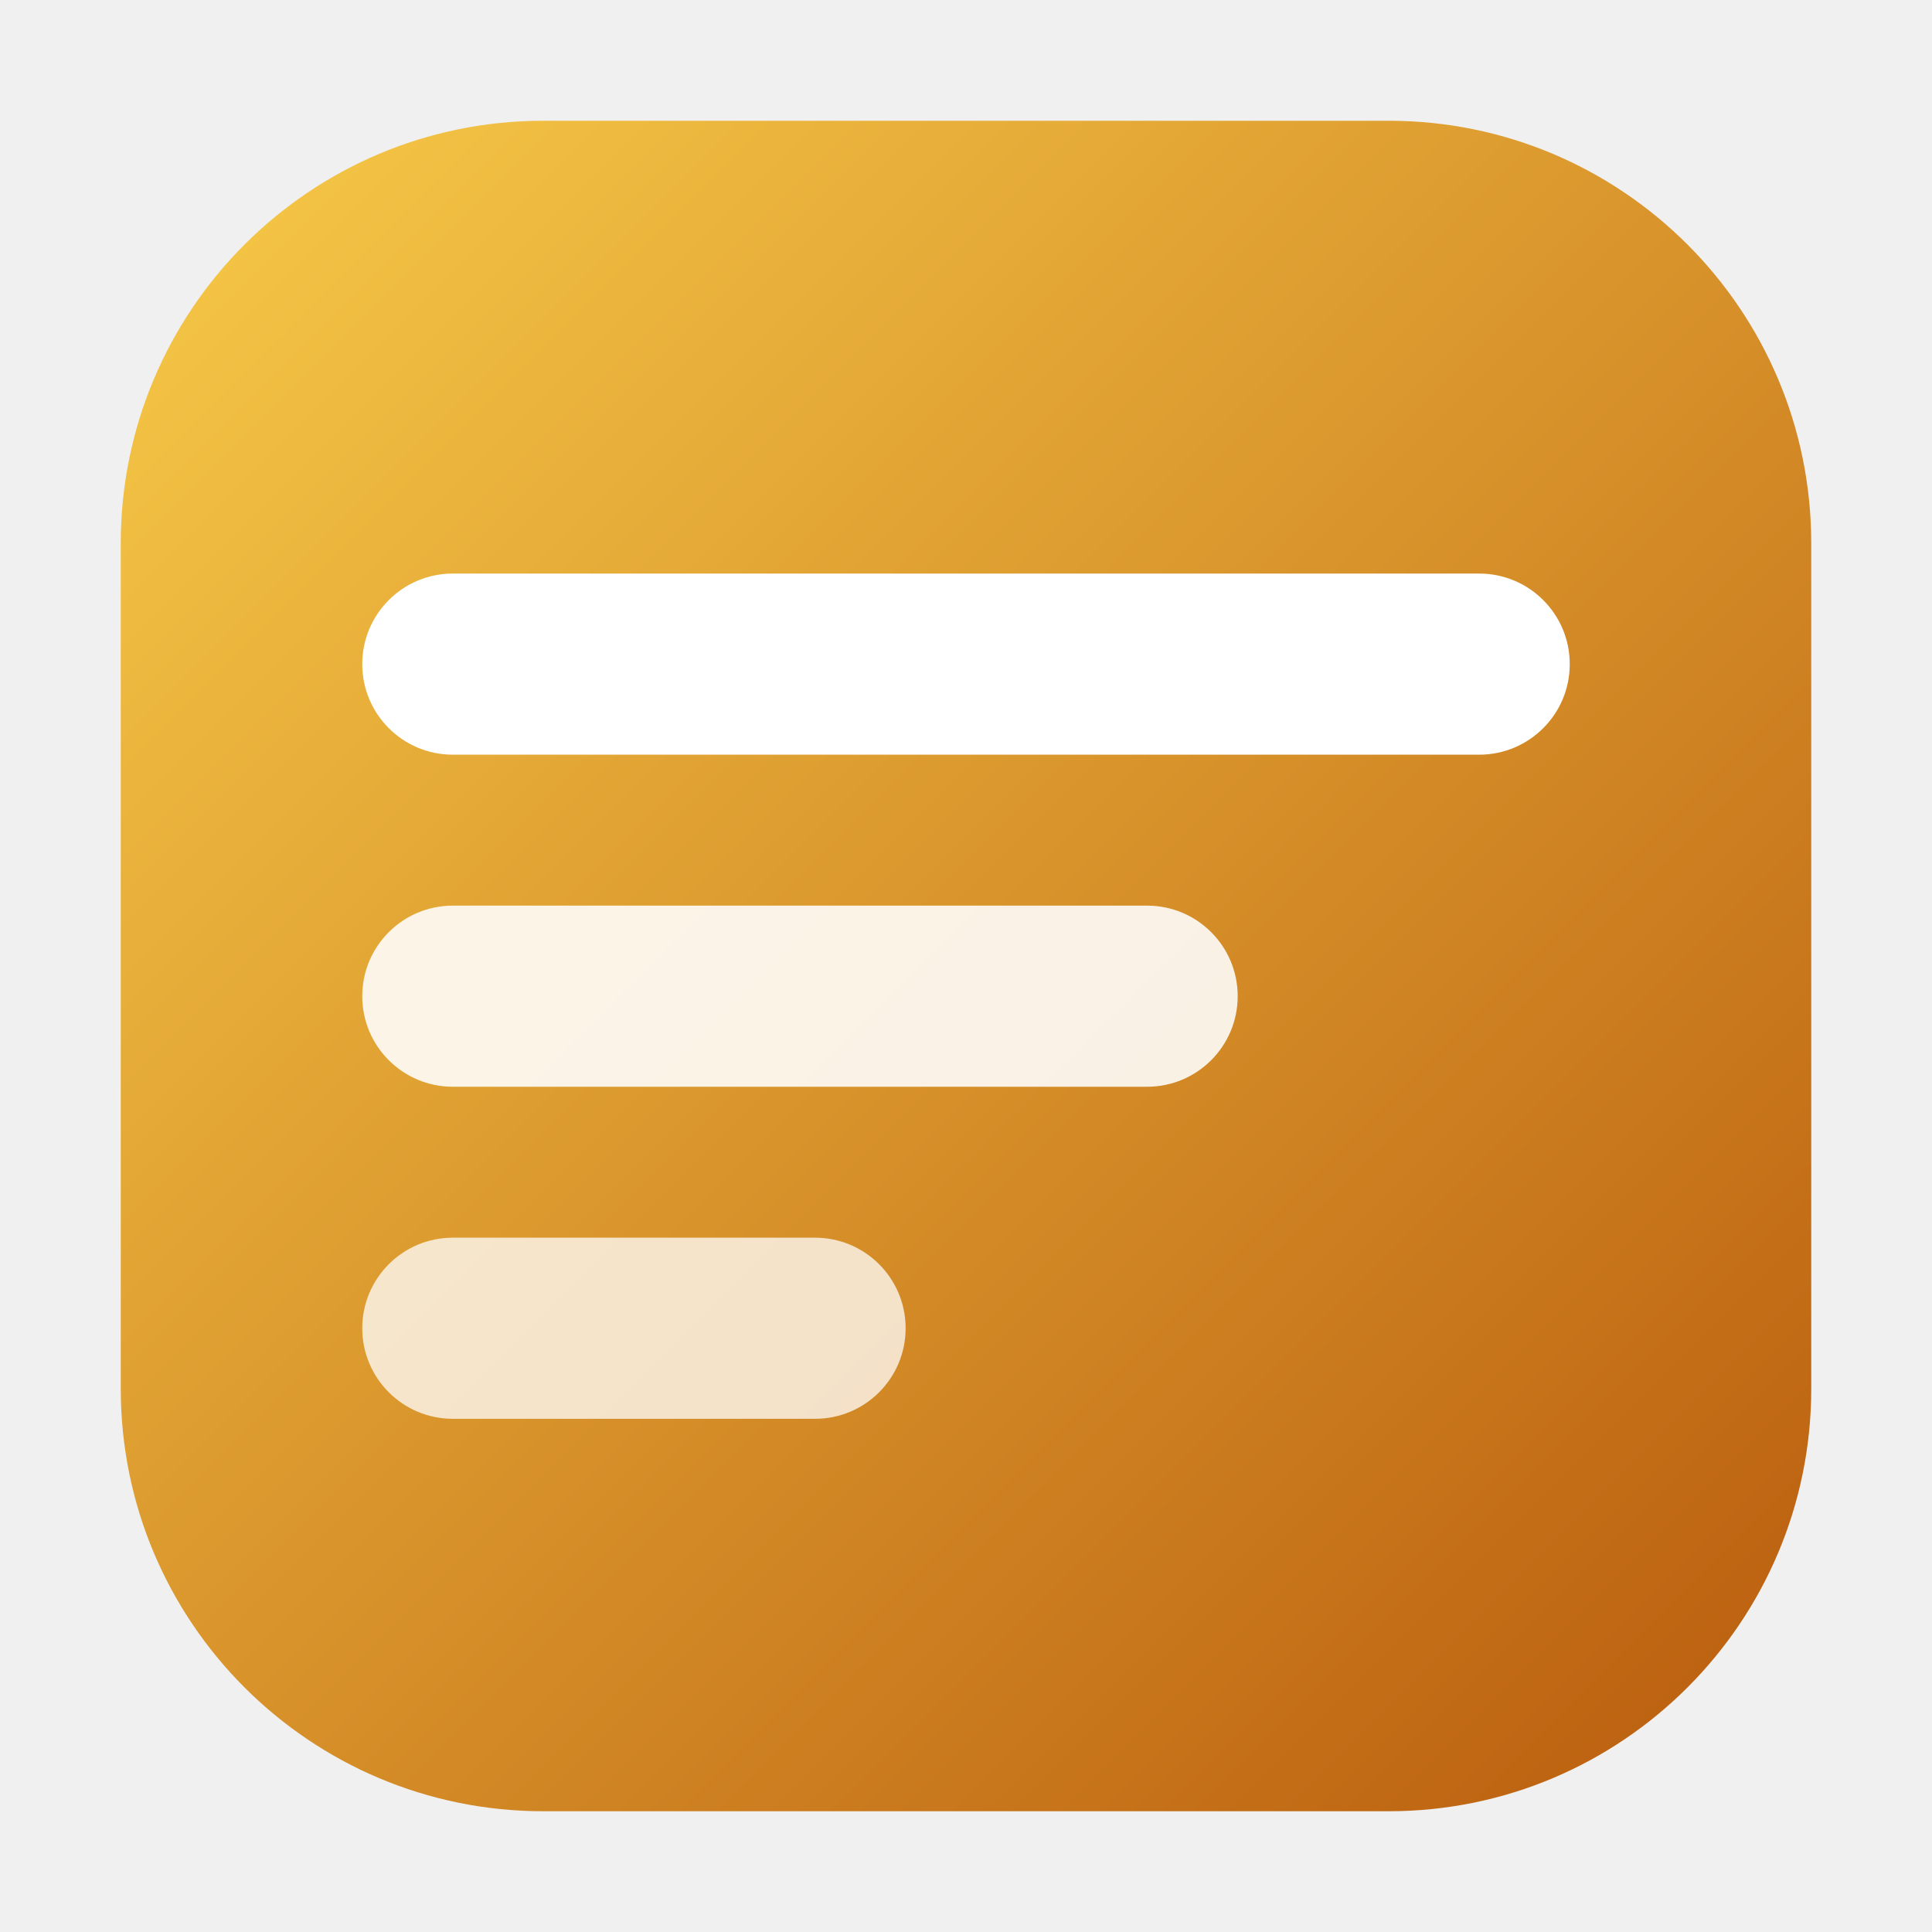
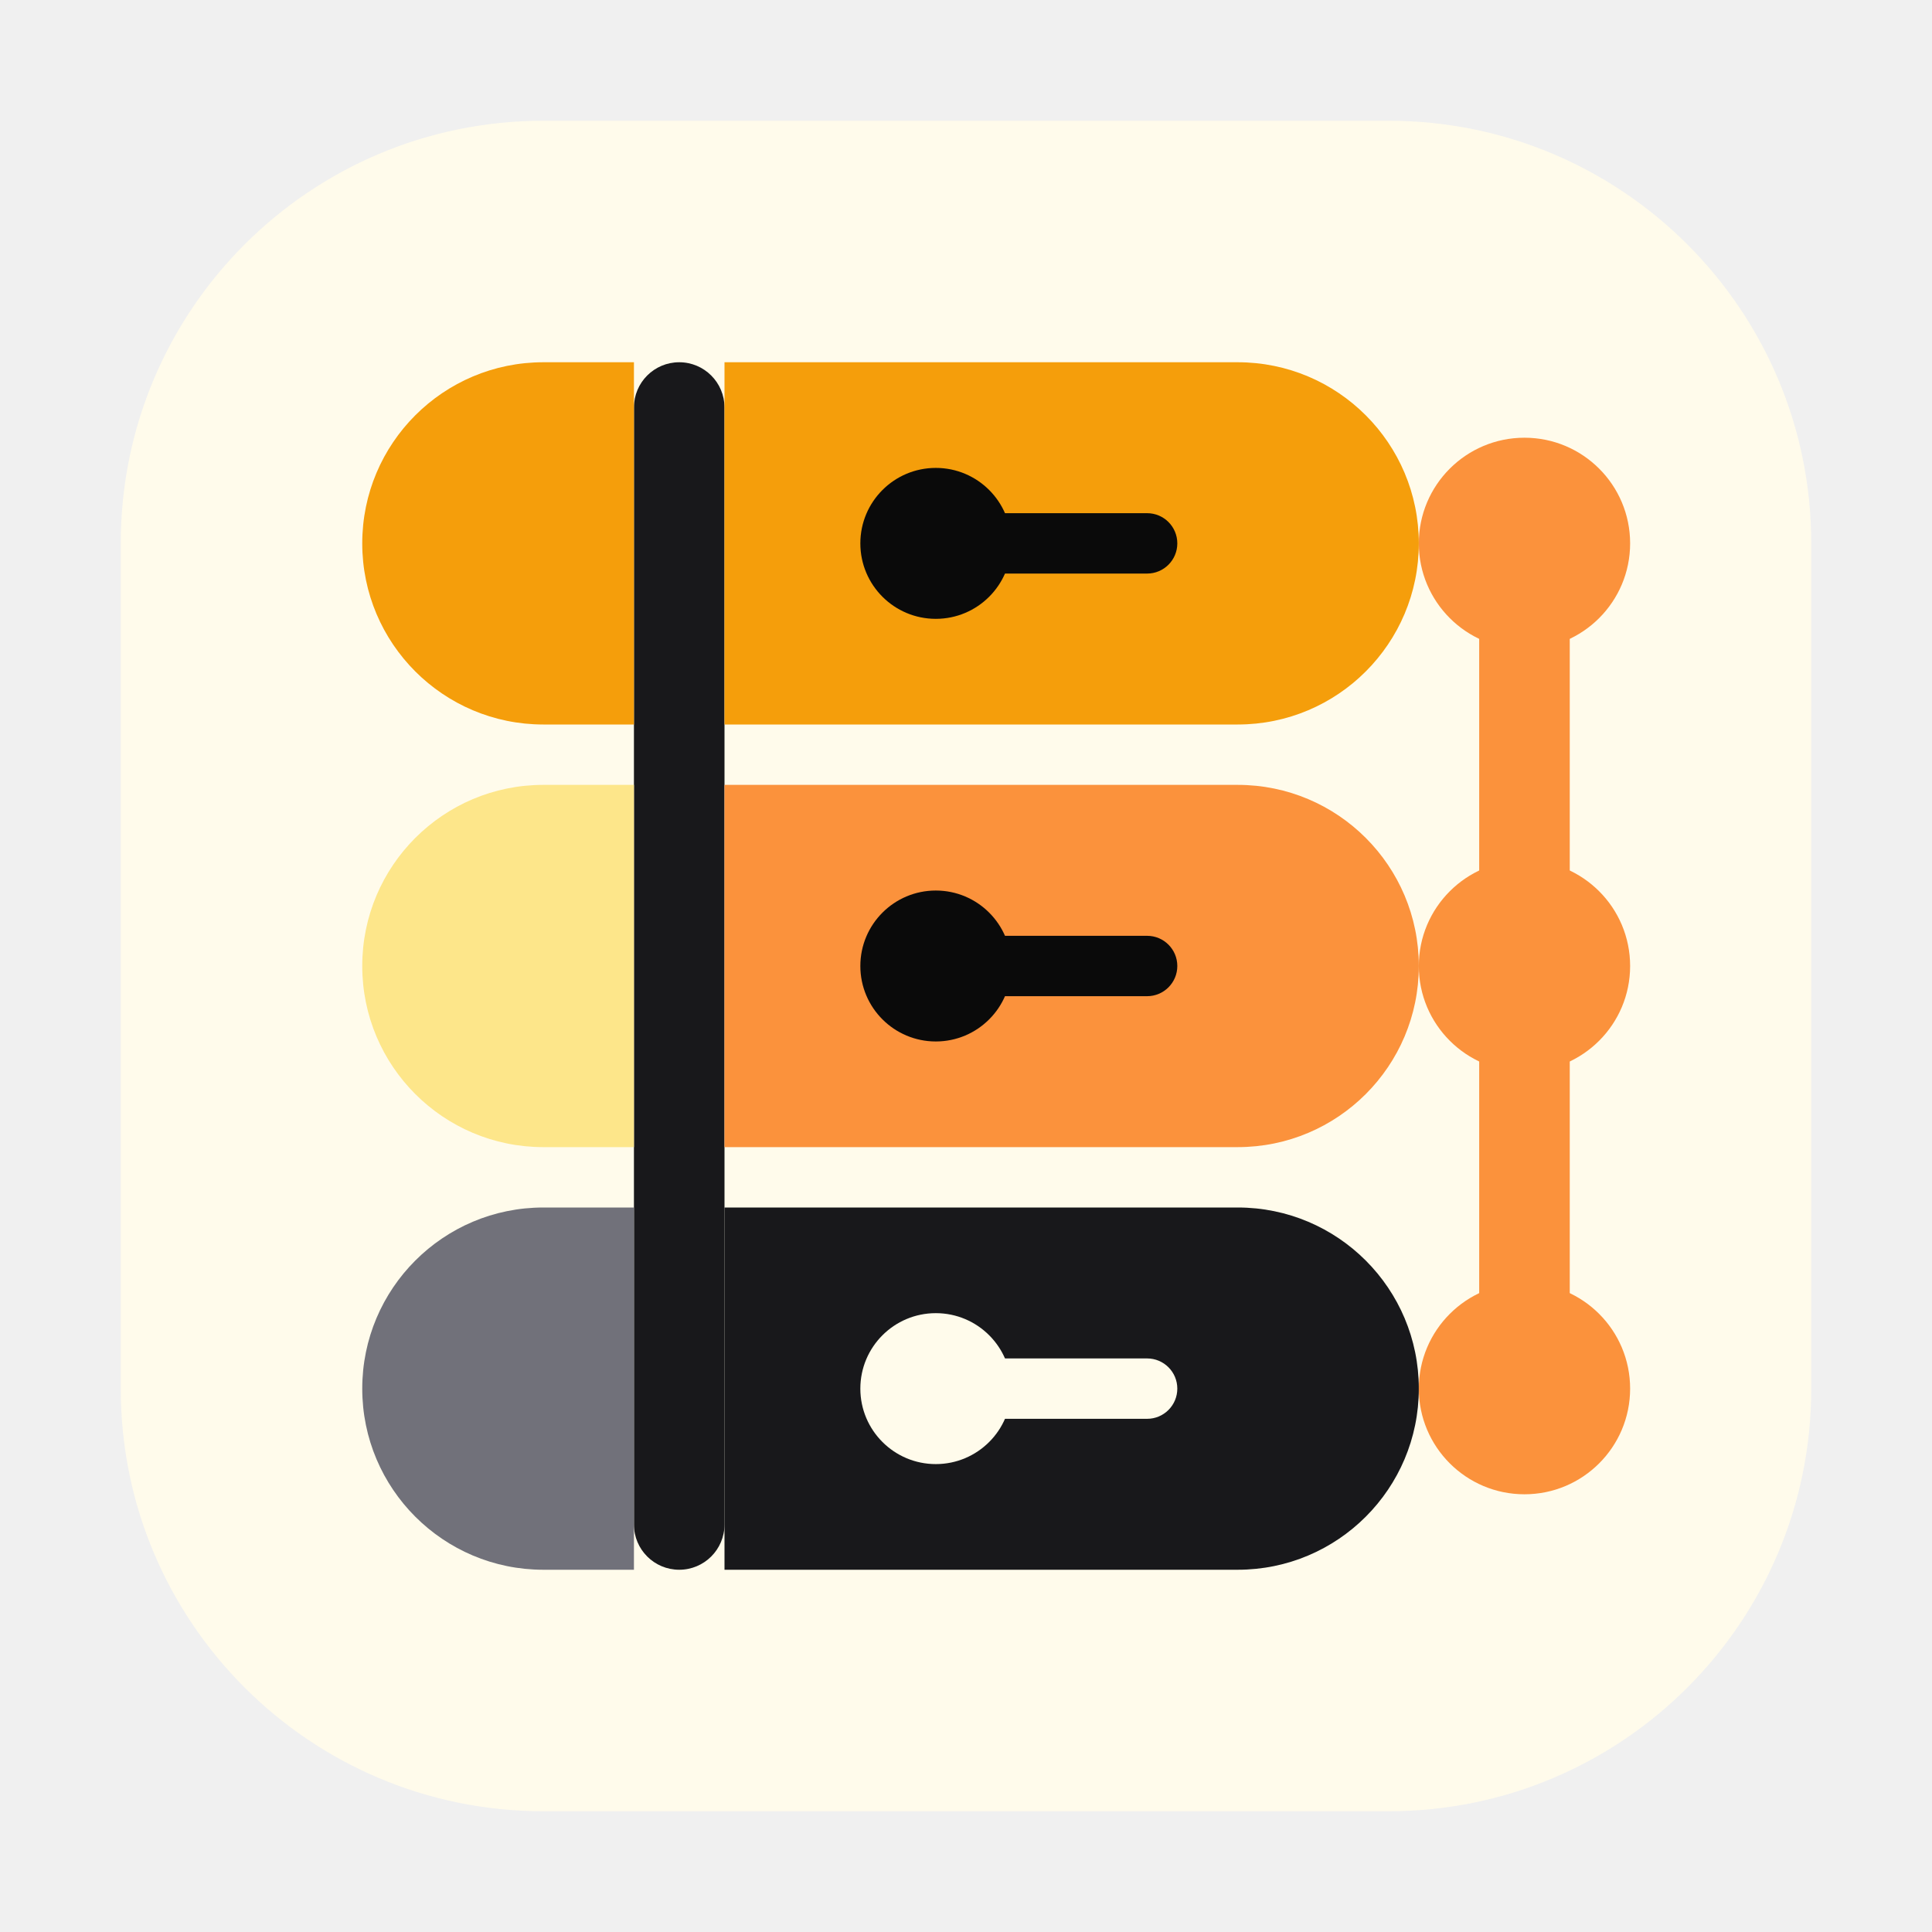
- <svg xmlns="http://www.w3.org/2000/svg" width="64" height="64" viewBox="0 0 64 64">
-   <defs>
-     <linearGradient id="g" x1="0" y1="0" x2="64" y2="64" gradientUnits="userSpaceOnUse">
-       <stop offset="0%" stop-color="#FCD34D" />
-       <stop offset="100%" stop-color="#B45309" />
-     </linearGradient>
-   </defs>
-   <rect x="4" y="4" width="56" height="56" rx="14" fill="url(#g)" />
-   <rect x="12" y="19" width="40" height="6" rx="3" fill="white" />
-   <rect x="12" y="30" width="29" height="6" rx="3" fill="white" fill-opacity="0.88" />
-   <rect x="12" y="41" width="18" height="6" rx="3" fill="white" fill-opacity="0.75" />
+ <svg xmlns="http://www.w3.org/2000/svg" width="64" height="64" viewBox="0 0 64 64" fill="none">
+   <rect x="4" y="4" width="56" height="56" rx="14" fill="#FFFBEB" />
+   <rect x="21" y="12" width="3" height="40" rx="1.5" fill="#18181B" />
+   <path d="M12 18C12 14.686 14.686 12 18 12H21V24H18C14.686 24 12 21.314 12 18Z" fill="#F59E0B" />
+   <path d="M24 12H41C44.314 12 47 14.686 47 18C47 21.314 44.314 24 41 24H24V12Z" fill="#F59E0B" />
+   <circle cx="31" cy="18" r="2.5" fill="#0A0A0A" />
+   <rect x="31" y="17" width="8" height="2" rx="1" fill="#0A0A0A" />
+   <path d="M12 32C12 28.686 14.686 26 18 26H21V38H18C14.686 38 12 35.314 12 32Z" fill="#FDE68A" />
+   <path d="M24 26H41C44.314 26 47 28.686 47 32C47 35.314 44.314 38 41 38H24V26Z" fill="#FB923C" />
+   <circle cx="31" cy="32" r="2.5" fill="#0A0A0A" />
+   <rect x="31" y="31" width="8" height="2" rx="1" fill="#0A0A0A" />
+   <path d="M12 46C12 42.686 14.686 40 18 40H21V52H18C14.686 52 12 49.314 12 46Z" fill="#71717A" />
+   <path d="M24 40H41C44.314 40 47 42.686 47 46C47 49.314 44.314 52 41 52H24V40Z" fill="#18181B" />
+   <circle cx="31" cy="46" r="2.5" fill="#FFFBEB" />
+   <rect x="31" y="45" width="8" height="2" rx="1" fill="#FFFBEB" />
+   <rect x="49" y="16" width="3" height="30" rx="1.5" fill="#FB923C" />
+   <circle cx="50.5" cy="18" r="3.5" fill="#FB923C" />
+   <circle cx="50.5" cy="32" r="3.5" fill="#FB923C" />
+   <circle cx="50.5" cy="46" r="3.5" fill="#FB923C" />
</svg>
